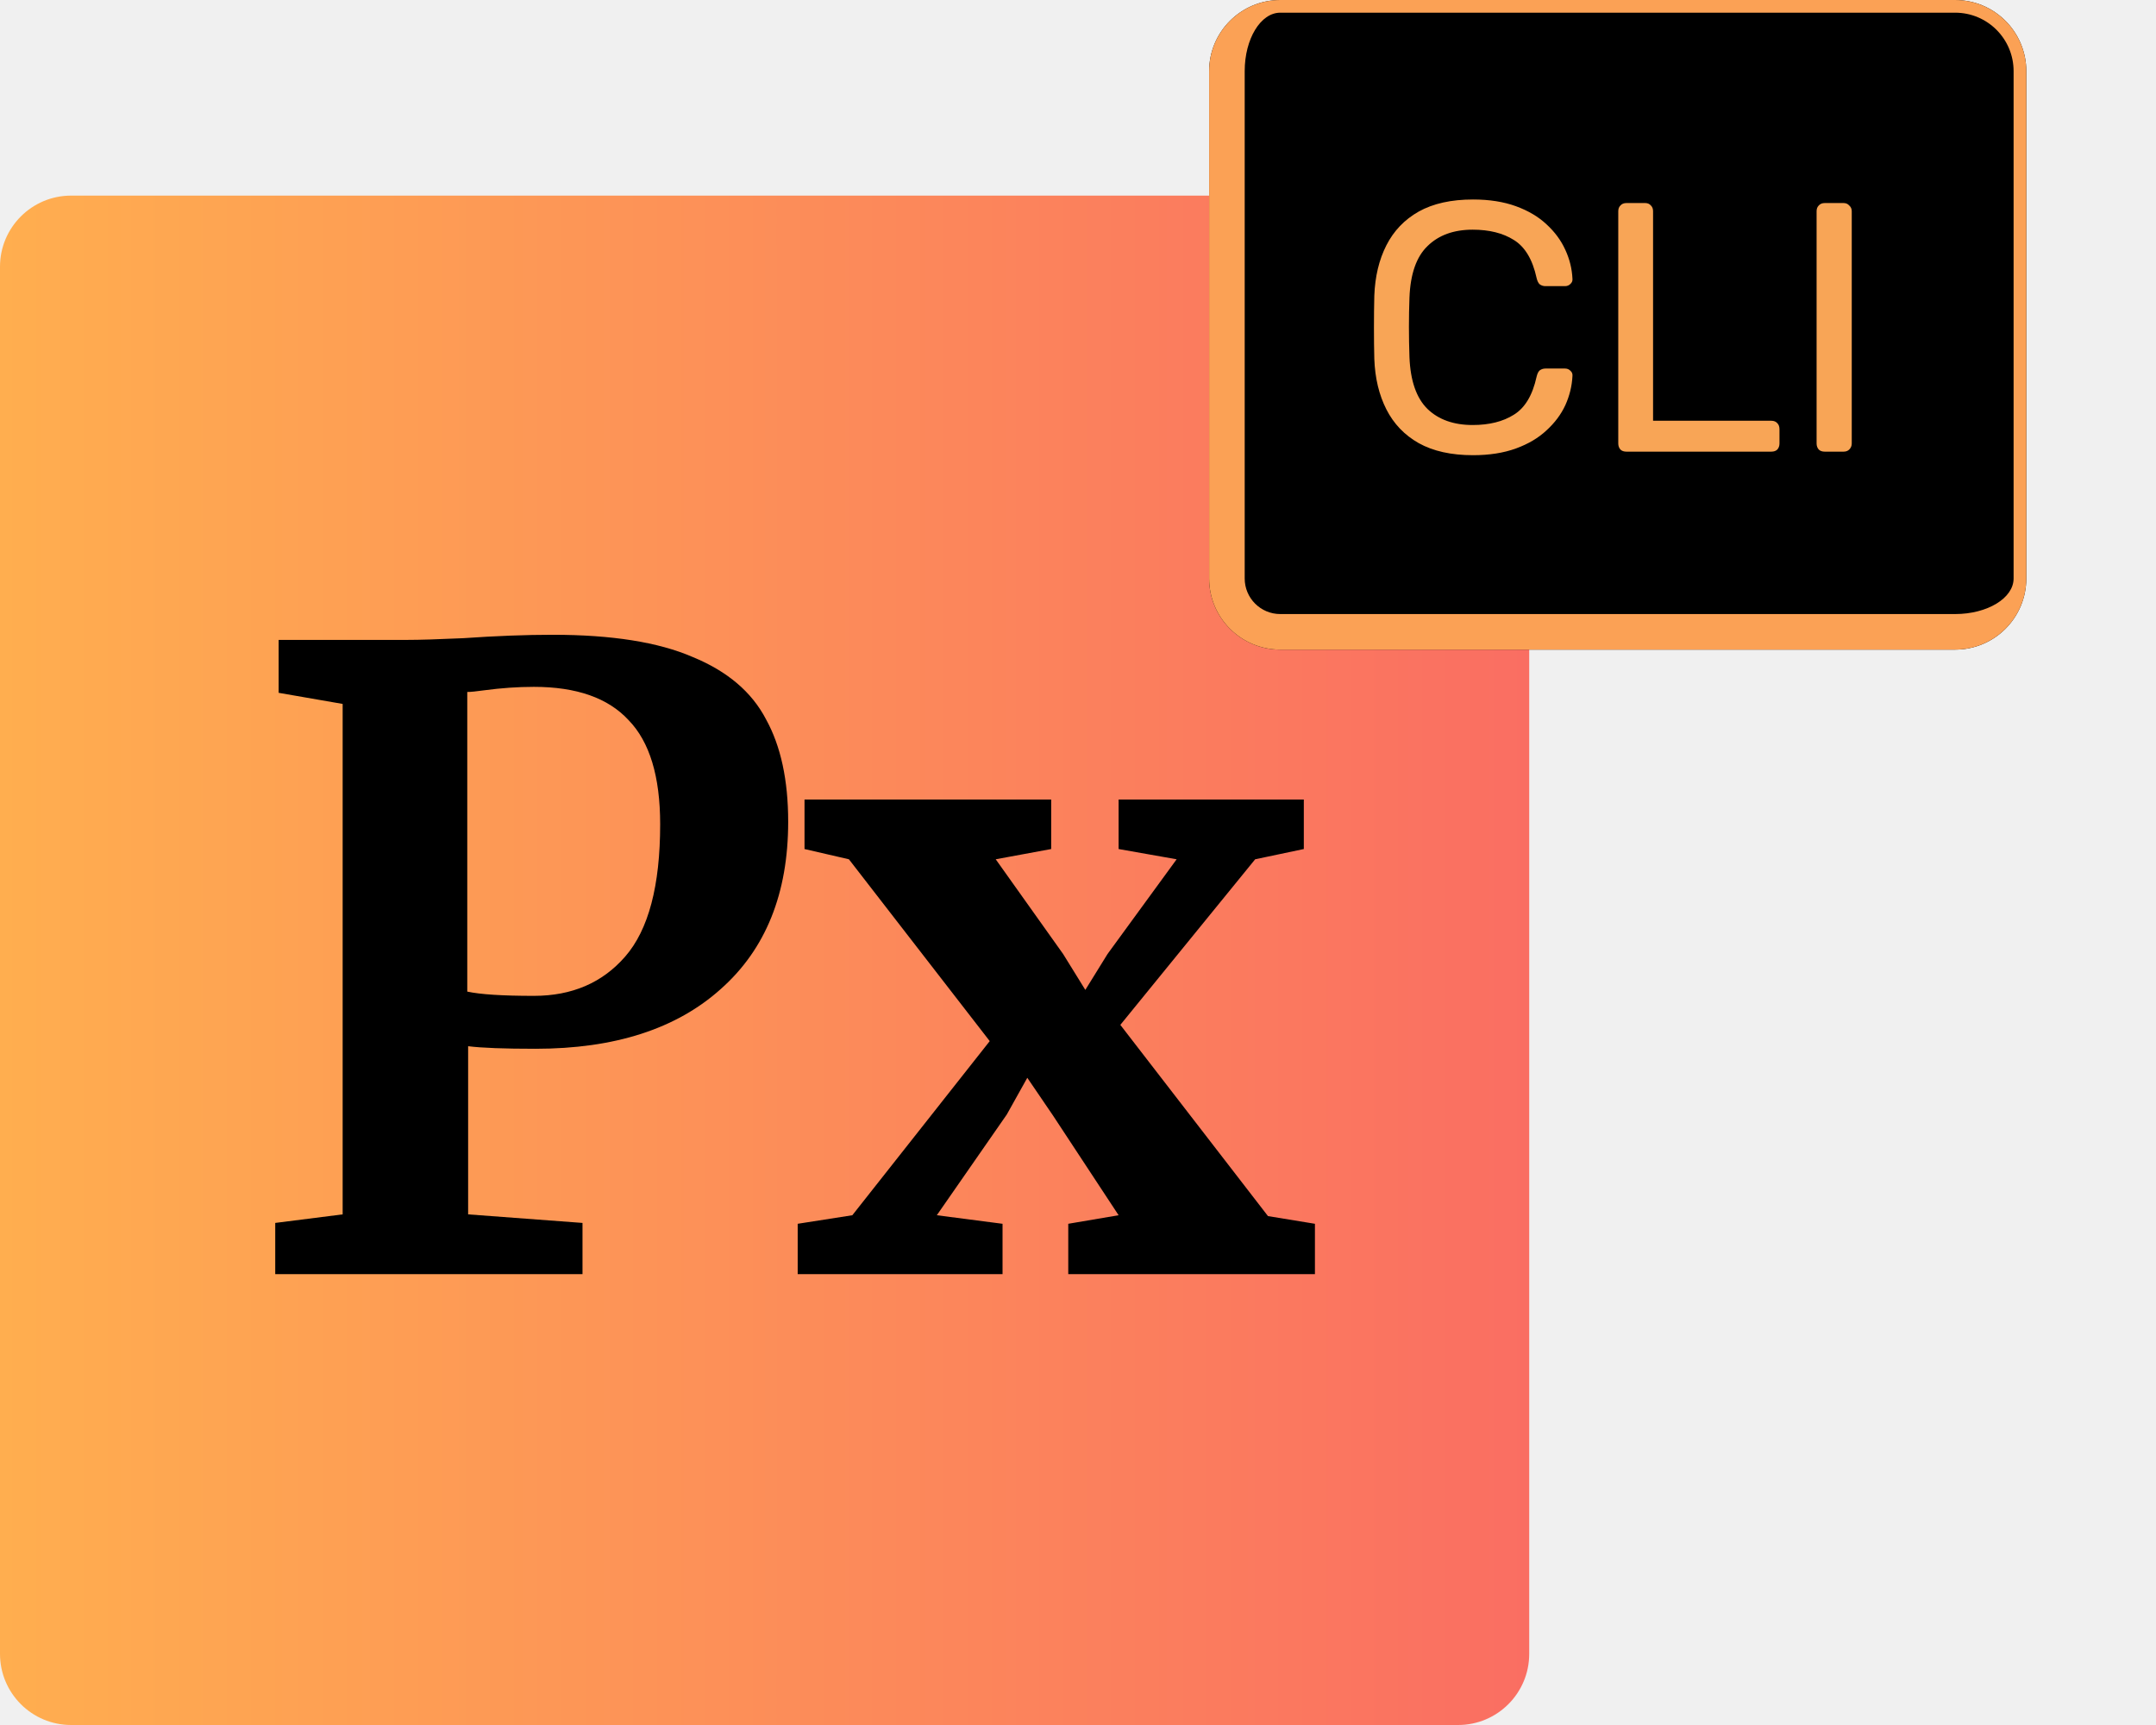
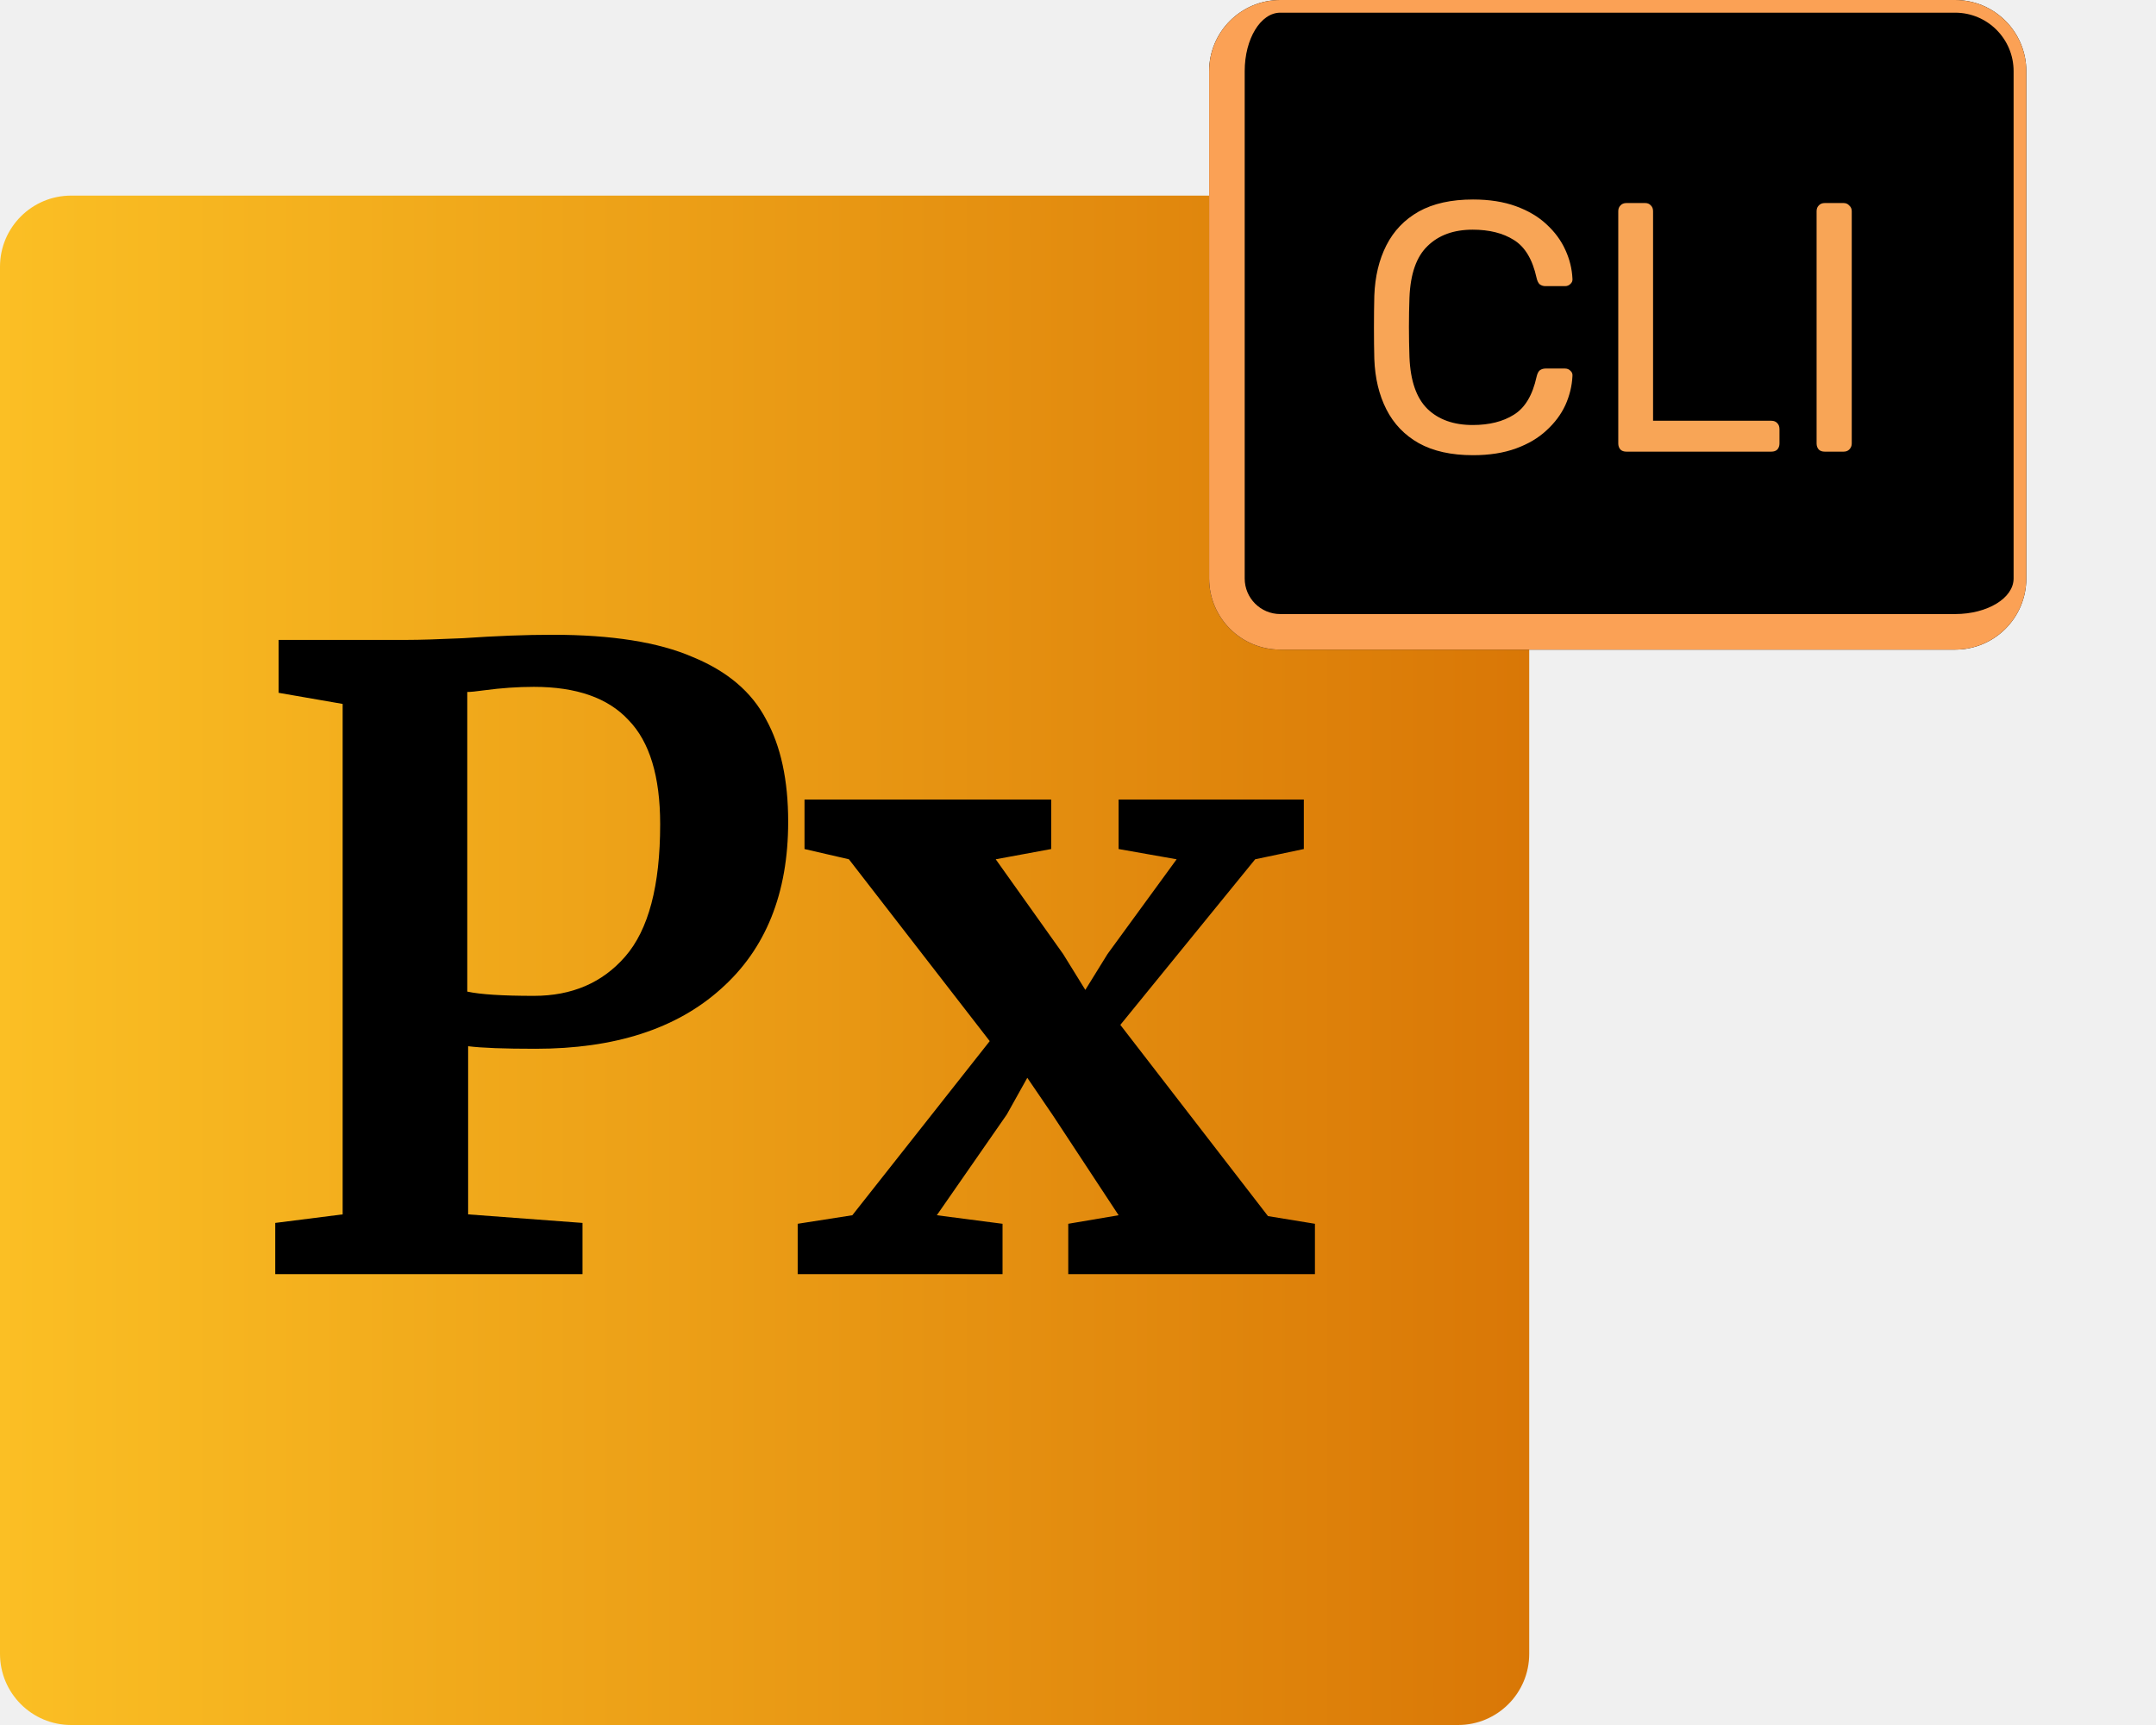
<svg xmlns="http://www.w3.org/2000/svg" width="85" height="68" viewBox="0 0 85 68" fill="none">
  <rect y="7.711" width="60.289" height="60.289" rx="2.804" fill="url(#paint0_linear_2006_108)" />
  <path d="M13.509 27.749L10.986 27.311V25.225H16.067C16.538 25.225 17.267 25.203 18.254 25.158C19.555 25.068 20.733 25.023 21.787 25.023C24.12 25.023 25.96 25.315 27.306 25.898C28.674 26.459 29.639 27.278 30.2 28.355C30.783 29.409 31.074 30.755 31.074 32.393C31.074 35.219 30.188 37.418 28.416 38.988C26.666 40.558 24.232 41.343 21.114 41.343C19.88 41.343 18.994 41.31 18.456 41.242V47.871L22.965 48.208V50.227H10.851V48.208L13.509 47.871V27.749ZM18.422 39.089C18.938 39.201 19.813 39.257 21.047 39.257C22.55 39.257 23.75 38.741 24.647 37.709C25.567 36.655 26.027 34.916 26.027 32.493C26.027 30.609 25.612 29.241 24.782 28.388C23.974 27.513 22.729 27.076 21.047 27.076C20.419 27.076 19.768 27.121 19.095 27.211C18.781 27.255 18.557 27.278 18.422 27.278V39.089ZM39.02 41.041L33.468 33.873L31.718 33.469V31.518H41.443V33.469L39.256 33.873L41.914 37.608L42.789 39.022L43.664 37.608L46.389 33.873L44.101 33.469V31.518H51.403V33.469L49.485 33.873L44.169 40.401L49.99 47.939L51.841 48.242V50.227H42.116V48.242L44.101 47.905L41.51 43.968L40.501 42.487L39.693 43.934L36.934 47.905L39.525 48.242V50.227H31.449V48.242L33.603 47.905L39.02 41.041Z" fill="black" />
  <mask id="path-3-inside-1_2006_108" fill="white">
    <path d="M47.67 2.804C47.67 1.255 48.925 0 50.474 0H77.082C78.631 0 79.886 1.255 79.886 2.804V22.804C79.886 24.353 78.631 25.608 77.082 25.608H50.474C48.925 25.608 47.67 24.353 47.67 22.804V2.804Z" />
  </mask>
  <path d="M47.67 2.804C47.67 1.255 48.925 0 50.474 0H77.082C78.631 0 79.886 1.255 79.886 2.804V22.804C79.886 24.353 78.631 25.608 77.082 25.608H50.474C48.925 25.608 47.67 24.353 47.67 22.804V2.804Z" fill="black" />
  <path d="M46.268 2.804C46.268 0.979 47.747 -0.5 49.572 -0.5H77.082C78.907 -0.5 80.386 0.979 80.386 2.804H79.386C79.386 1.532 78.355 0.5 77.082 0.5H50.474C49.7 0.5 49.072 1.532 49.072 2.804H46.268ZM80.386 23.706C80.386 25.531 78.907 27.01 77.082 27.01H50.474C48.151 27.01 46.268 25.127 46.268 22.804H49.072C49.072 23.578 49.7 24.206 50.474 24.206H77.082C78.355 24.206 79.386 23.578 79.386 22.804L80.386 23.706ZM50.474 27.01C48.151 27.01 46.268 25.127 46.268 22.804V2.804C46.268 0.979 47.747 -0.5 49.572 -0.5L50.474 0.5C49.7 0.5 49.072 1.532 49.072 2.804V22.804C49.072 23.578 49.7 24.206 50.474 24.206L50.474 27.01ZM77.082 -0.5C78.907 -0.5 80.386 0.979 80.386 2.804V23.706C80.386 25.531 78.907 27.01 77.082 27.01V24.206C78.355 24.206 79.386 23.578 79.386 22.804V2.804C79.386 1.532 78.355 0.5 77.082 0.5V-0.5Z" fill="#FBA155" mask="url(#path-3-inside-1_2006_108)" />
  <path d="M58.074 17.944C57.215 17.944 56.501 17.785 55.932 17.468C55.372 17.151 54.947 16.707 54.658 16.138C54.368 15.569 54.21 14.906 54.182 14.15C54.172 13.768 54.168 13.357 54.168 12.918C54.168 12.479 54.172 12.059 54.182 11.658C54.21 10.902 54.368 10.239 54.658 9.67C54.947 9.101 55.372 8.657 55.932 8.34C56.501 8.023 57.215 7.864 58.074 7.864C58.718 7.864 59.282 7.953 59.768 8.13C60.253 8.307 60.654 8.545 60.972 8.844C61.298 9.143 61.546 9.479 61.714 9.852C61.882 10.216 61.975 10.594 61.994 10.986C62.003 11.07 61.975 11.14 61.91 11.196C61.854 11.252 61.784 11.28 61.7 11.28H60.93C60.846 11.28 60.771 11.257 60.706 11.21C60.65 11.164 60.608 11.079 60.58 10.958C60.421 10.23 60.123 9.731 59.684 9.46C59.255 9.189 58.713 9.054 58.06 9.054C57.313 9.054 56.721 9.269 56.282 9.698C55.843 10.118 55.605 10.795 55.568 11.728C55.54 12.493 55.54 13.277 55.568 14.08C55.605 15.014 55.843 15.695 56.282 16.124C56.721 16.544 57.313 16.754 58.06 16.754C58.713 16.754 59.255 16.619 59.684 16.348C60.123 16.078 60.421 15.578 60.58 14.85C60.608 14.729 60.65 14.645 60.706 14.598C60.771 14.552 60.846 14.528 60.93 14.528H61.7C61.784 14.528 61.854 14.556 61.91 14.612C61.975 14.668 62.003 14.738 61.994 14.822C61.975 15.214 61.882 15.597 61.714 15.97C61.546 16.334 61.298 16.666 60.972 16.964C60.654 17.263 60.253 17.501 59.768 17.678C59.282 17.855 58.718 17.944 58.074 17.944ZM64.122 17.804C64.019 17.804 63.94 17.776 63.884 17.72C63.828 17.655 63.8 17.576 63.8 17.482V8.326C63.8 8.233 63.828 8.158 63.884 8.102C63.94 8.037 64.019 8.004 64.122 8.004H64.864C64.957 8.004 65.032 8.037 65.088 8.102C65.144 8.158 65.172 8.233 65.172 8.326V16.586H69.834C69.937 16.586 70.016 16.619 70.072 16.684C70.128 16.74 70.156 16.82 70.156 16.922V17.482C70.156 17.576 70.128 17.655 70.072 17.72C70.016 17.776 69.937 17.804 69.834 17.804H64.122ZM71.941 17.804C71.838 17.804 71.759 17.776 71.703 17.72C71.647 17.655 71.619 17.576 71.619 17.482V8.326C71.619 8.233 71.647 8.158 71.703 8.102C71.759 8.037 71.838 8.004 71.941 8.004H72.683C72.776 8.004 72.851 8.037 72.907 8.102C72.972 8.158 73.005 8.233 73.005 8.326V17.482C73.005 17.576 72.972 17.655 72.907 17.72C72.851 17.776 72.776 17.804 72.683 17.804H71.941Z" fill="#F8A556" />
  <defs>
    <linearGradient id="paint0_linear_2006_108" x1="0" y1="37.856" x2="60.289" y2="37.856" gradientUnits="userSpaceOnUse">
-       <stop stop-color="#FFAE4F" />
-       <stop offset="1" stop-color="#FA6E62" />
+       <stop stop-color="#FBBF24" />
+       <stop offset="1" stop-color="#D97706" />
    </linearGradient>
  </defs>
</svg>
